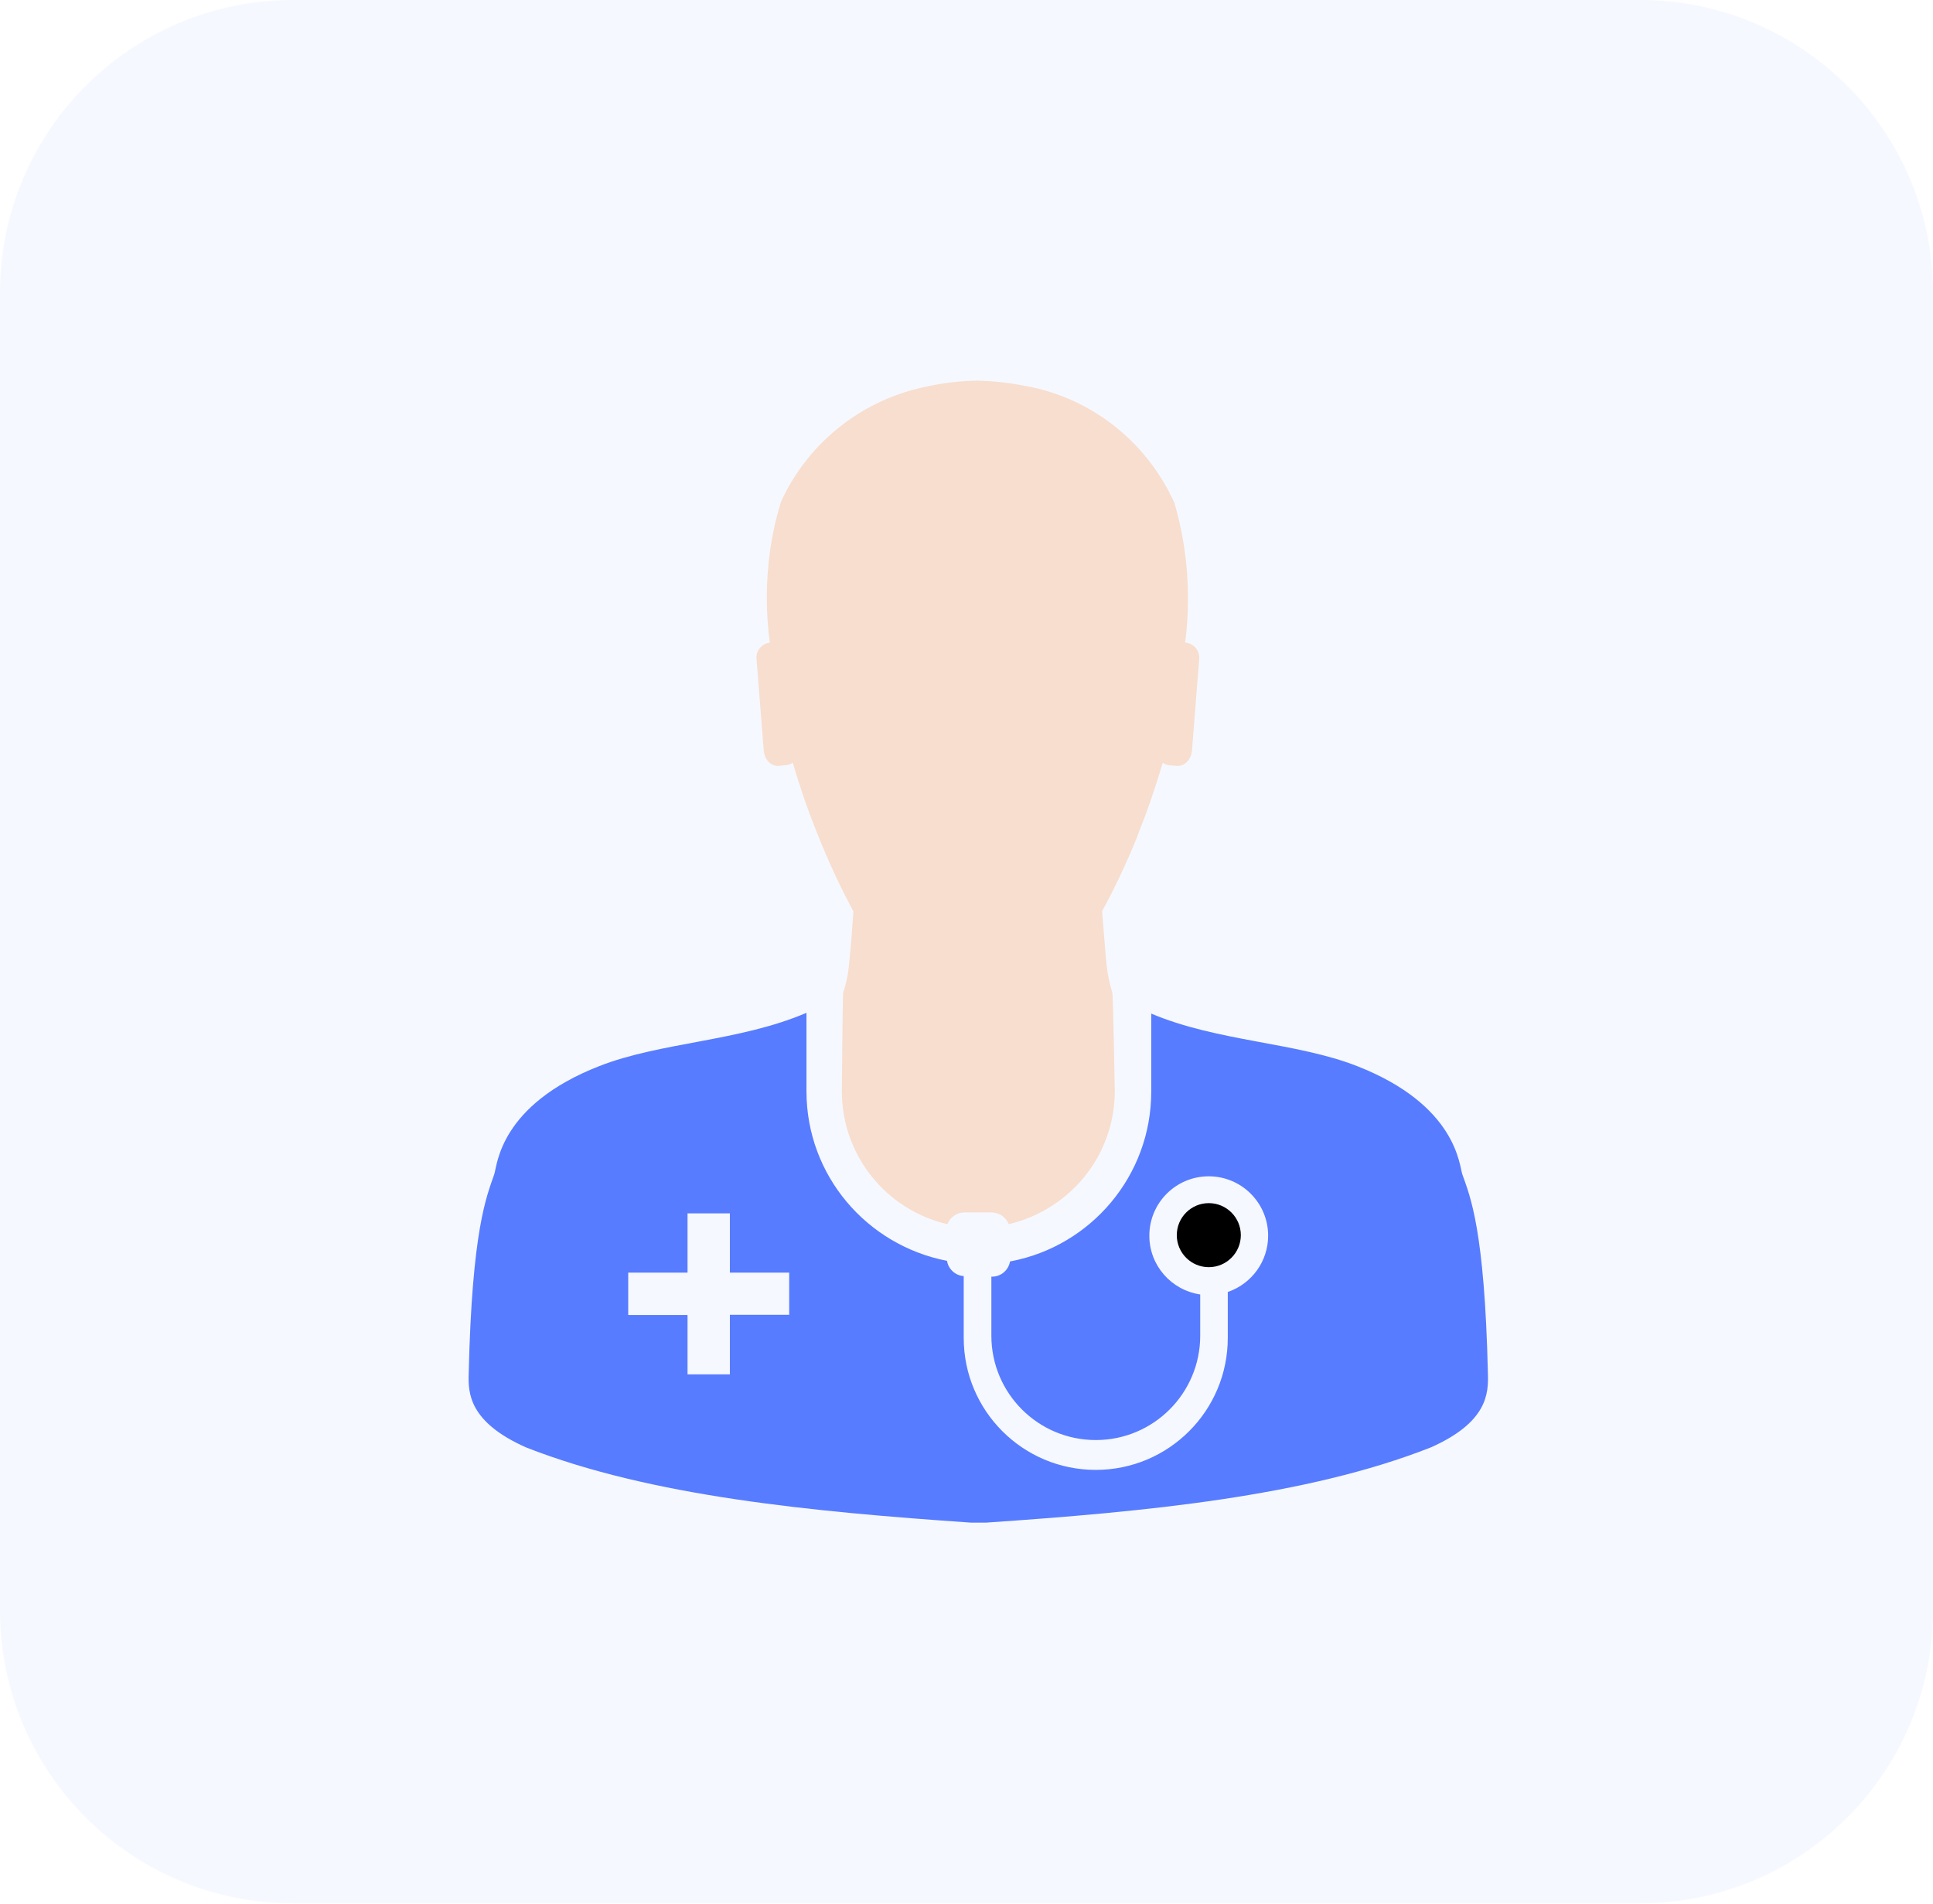
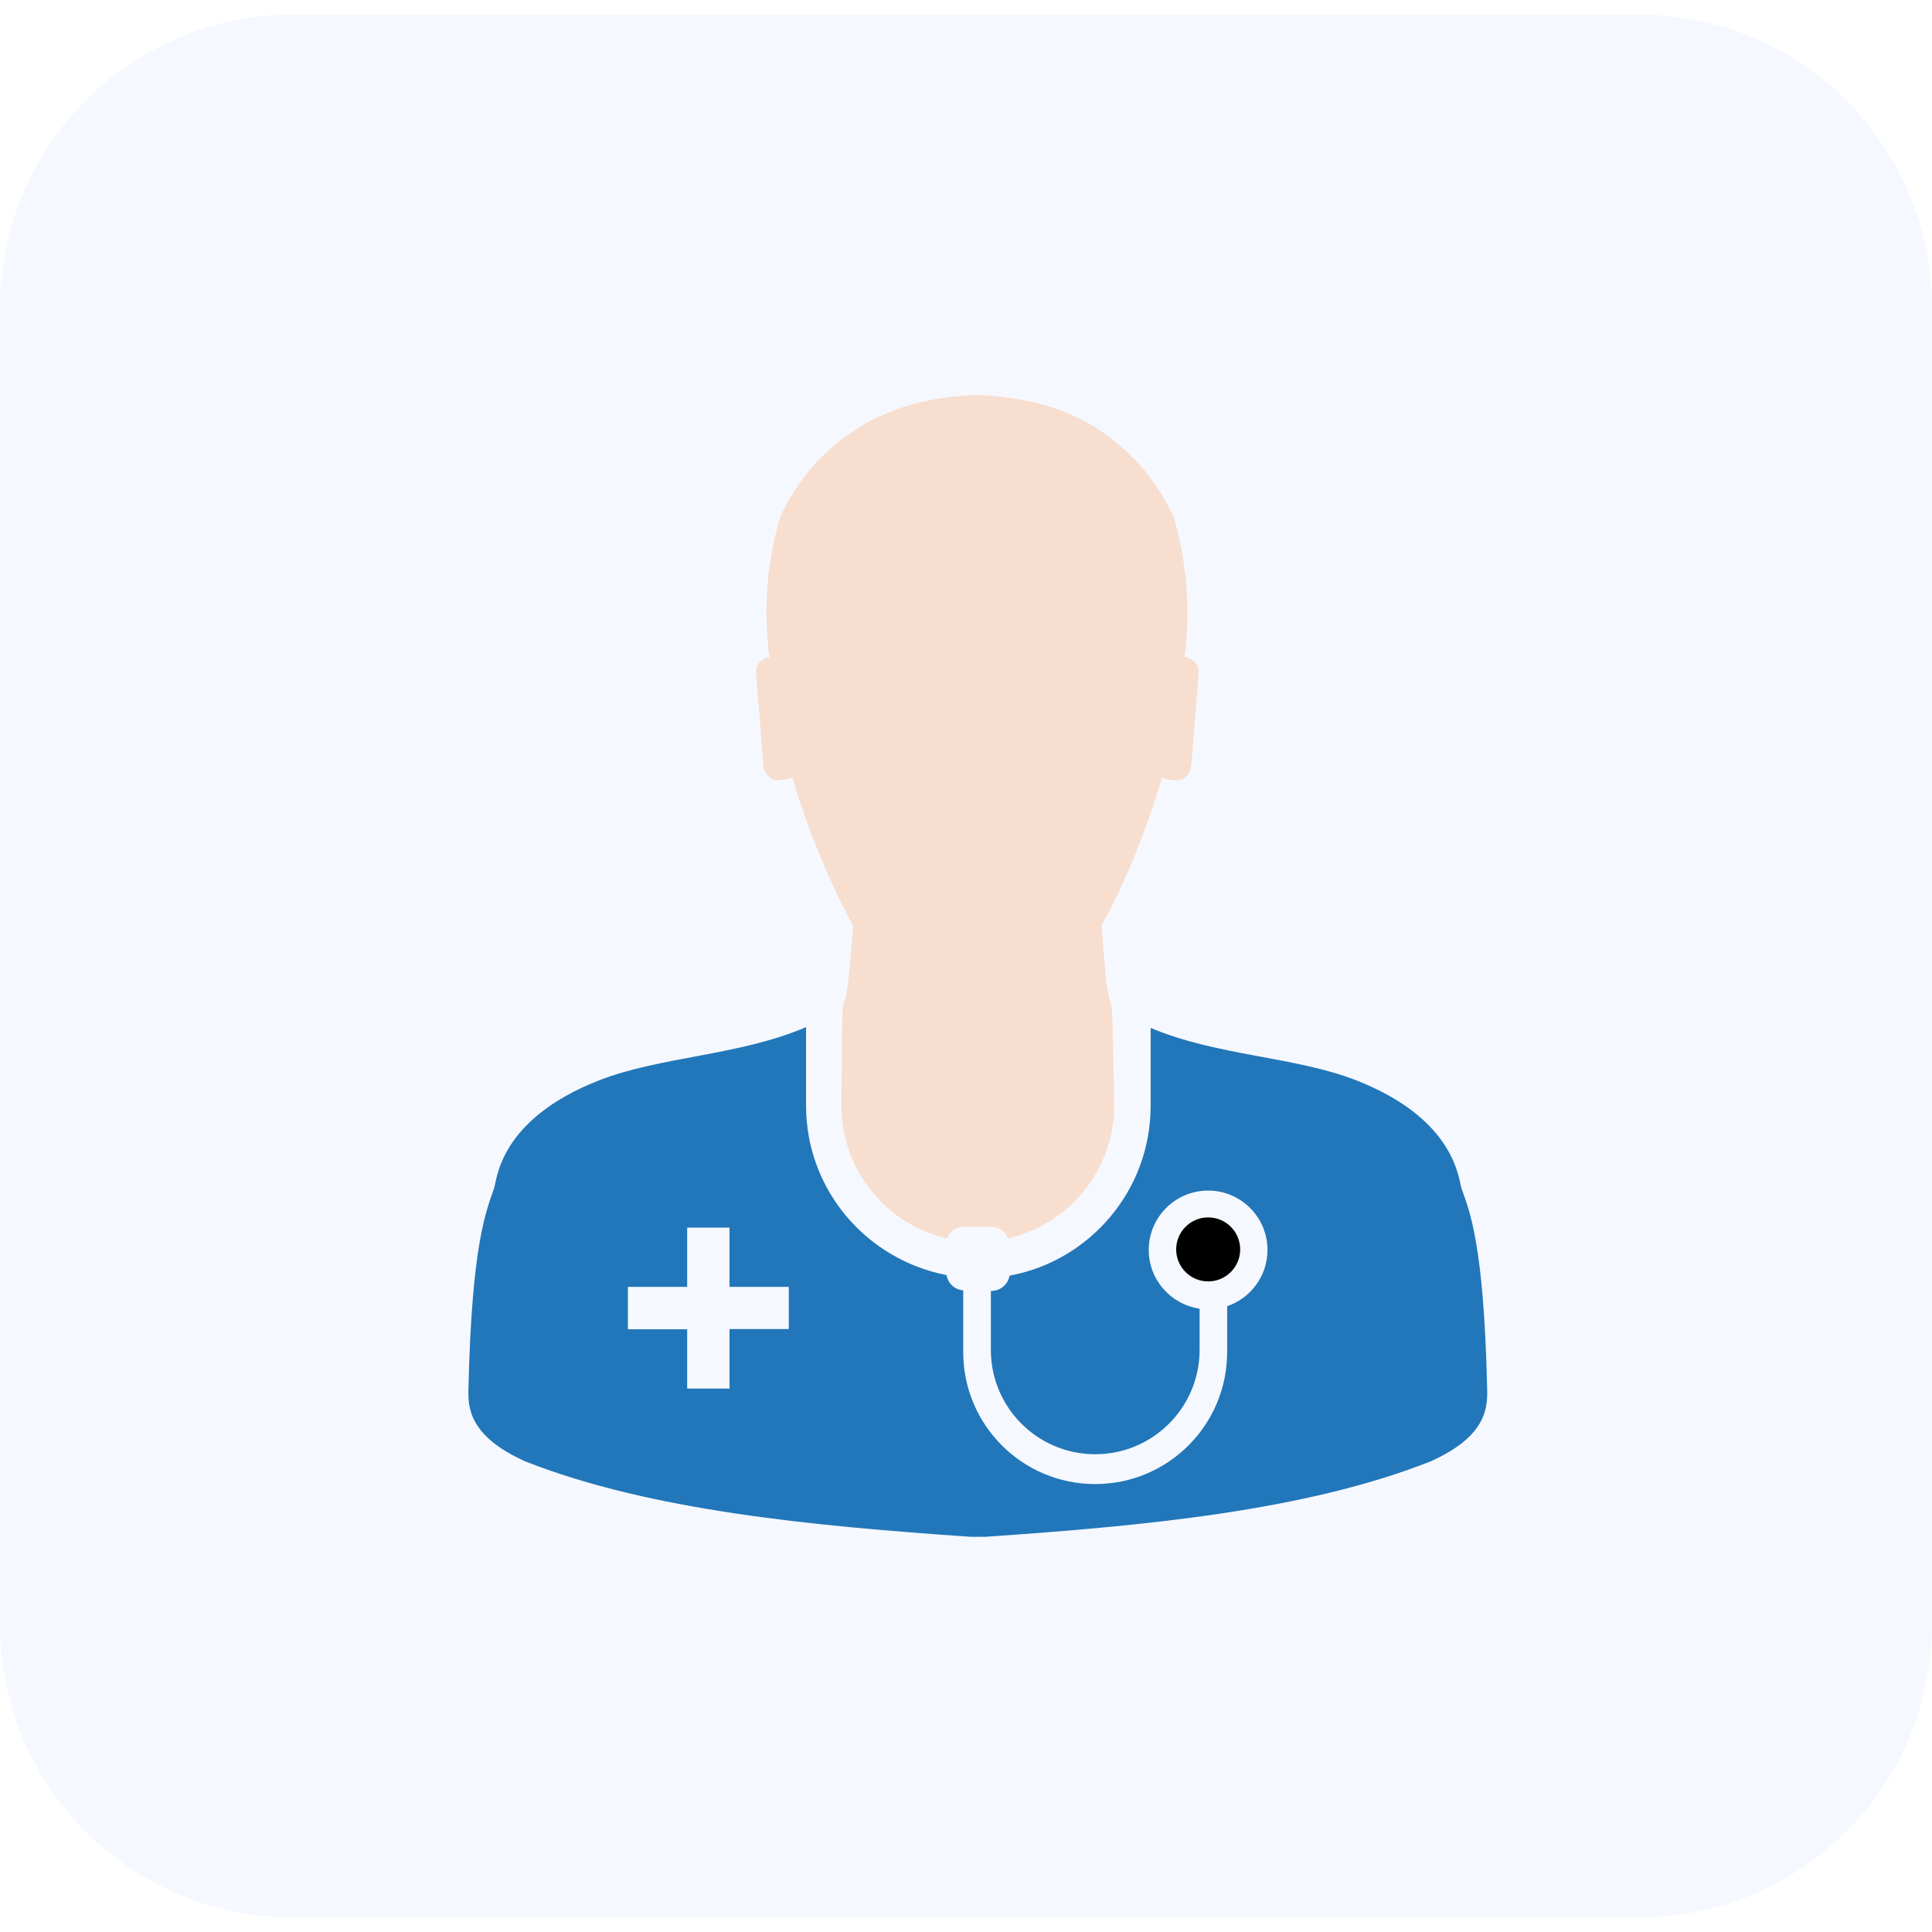
- <svg xmlns="http://www.w3.org/2000/svg" width="66" height="65" viewBox="0 0 66 65" fill="none">
-   <rect width="66" height="65" rx="10" fill="#F6F8FF" />
-   <path d="M26.613 26.15L26.84 26.13C26.927 26.121 27.005 26.09 27.07 26.044L27.068 26.046C27.286 26.797 27.552 27.587 27.885 28.414C28.313 29.496 28.734 30.385 29.205 31.243L29.14 31.113C29.101 31.704 29.054 32.312 28.992 32.9C28.963 33.263 28.891 33.601 28.782 33.919L28.791 33.89C28.771 33.898 28.744 37.27 28.744 37.27C28.745 39.469 30.268 41.31 32.315 41.799L32.348 41.806C32.441 41.57 32.665 41.406 32.928 41.406H33.861C34.122 41.409 34.347 41.572 34.439 41.801L34.441 41.806C36.526 41.315 38.055 39.474 38.063 37.273C38.063 37.273 38.006 33.914 37.977 33.892C37.888 33.607 37.816 33.273 37.779 32.928L37.777 32.904C37.72 32.312 37.683 31.719 37.629 31.116C38.031 30.391 38.452 29.504 38.822 28.589L38.884 28.417C39.217 27.59 39.475 26.802 39.701 26.049C39.765 26.095 39.843 26.125 39.927 26.135H39.929L40.158 26.155C40.434 26.184 40.678 25.956 40.701 25.604L40.948 22.466C40.948 22.464 40.948 22.463 40.948 22.463C40.948 22.198 40.749 21.98 40.494 21.948H40.491H40.463C40.527 21.491 40.562 20.964 40.562 20.43C40.562 19.263 40.39 18.135 40.07 17.074L40.091 17.157C39.154 15.1 37.294 13.606 35.055 13.188L35.013 13.182C34.532 13.083 33.971 13.016 33.399 13H33.385H33.365C32.782 13.011 32.221 13.076 31.678 13.192L31.737 13.182C29.459 13.611 27.603 15.104 26.676 17.113L26.659 17.157C26.356 18.132 26.182 19.253 26.182 20.413C26.182 20.955 26.22 21.488 26.293 22.008L26.286 21.948C26.028 21.977 25.828 22.193 25.828 22.456V22.468L26.075 25.605C26.098 25.966 26.345 26.184 26.611 26.155L26.613 26.15Z" fill="#F7DECE" />
-   <path d="M50.803 46.917C50.69 41.977 50.196 40.859 49.929 40.102C49.824 39.798 49.737 37.744 46.344 36.411C44.264 35.592 41.58 35.576 39.308 34.615V37.287C39.303 40.16 37.246 42.551 34.524 43.072L34.486 43.079C34.436 43.374 34.182 43.596 33.879 43.599H33.849V45.614C33.849 47.583 35.445 49.179 37.415 49.179C39.384 49.179 40.98 47.583 40.98 45.614V44.207C39.992 44.059 39.243 43.217 39.243 42.2C39.243 41.08 40.151 40.172 41.271 40.172C42.391 40.172 43.299 41.08 43.299 42.2C43.299 43.087 42.728 43.841 41.935 44.117L41.921 44.122V45.614V45.69C41.921 48.18 39.903 50.198 37.413 50.198C34.923 50.198 32.905 48.18 32.905 45.69C32.905 45.663 32.905 45.637 32.905 45.609V45.612V43.579C32.616 43.56 32.382 43.342 32.336 43.062V43.059C29.59 42.525 27.542 40.142 27.536 37.281V34.588C25.254 35.568 22.553 35.587 20.462 36.408C17.059 37.739 16.981 39.788 16.877 40.097C16.617 40.857 16.117 41.971 16.003 46.914C15.983 47.564 16.003 48.56 17.963 49.431C22.23 51.105 27.728 51.625 33.147 51.999H33.667C39.098 51.628 44.588 51.11 48.852 49.431C50.803 48.565 50.821 47.574 50.803 46.917ZM26.946 44.902H24.921V46.935H23.475V44.909H21.45V43.462H23.475V41.438H24.921V43.462H26.946V44.902Z" fill="#577CFF" />
-   <path d="M42.367 42.183C42.367 41.579 41.878 41.088 41.273 41.088C40.669 41.088 40.18 41.577 40.18 42.182C40.18 42.786 40.669 43.275 41.273 43.275C41.876 43.275 42.365 42.786 42.367 42.183Z" fill="black" />
+ <svg xmlns="http://www.w3.org/2000/svg" version="1.1" width="288" height="288" viewBox="0 0 288 288">
+   <g transform="matrix(4.363636 0 0 4.363636 0 2.181818)">
+     <rect width="66" height="65" fill="#f6f8ff" rx="10" class="svgShape colorf6f8ff-0 selectable" />
+     <path fill="#f7dece" d="M26.613 26.15L26.84 26.13C26.927 26.121 27.005 26.09 27.07 26.044L27.068 26.046C27.286 26.797 27.552 27.587 27.885 28.414C28.313 29.496 28.734 30.385 29.205 31.243L29.14 31.113C29.101 31.704 29.054 32.312 28.992 32.9C28.963 33.263 28.891 33.601 28.782 33.919L28.791 33.89C28.771 33.898 28.744 37.27 28.744 37.27C28.745 39.469 30.268 41.31 32.315 41.799L32.348 41.806C32.441 41.57 32.665 41.406 32.928 41.406H33.861C34.122 41.409 34.347 41.572 34.439 41.801L34.441 41.806C36.526 41.315 38.055 39.474 38.063 37.273C38.063 37.273 38.006 33.914 37.977 33.892C37.888 33.607 37.816 33.273 37.779 32.928L37.777 32.904C37.72 32.312 37.683 31.719 37.629 31.116C38.031 30.391 38.452 29.504 38.822 28.589L38.884 28.417C39.217 27.59 39.475 26.802 39.701 26.049C39.765 26.095 39.843 26.125 39.927 26.135H39.929L40.158 26.155C40.434 26.184 40.678 25.956 40.701 25.604L40.948 22.466C40.948 22.464 40.948 22.463 40.948 22.463C40.948 22.198 40.749 21.98 40.494 21.948H40.491H40.463C40.527 21.491 40.562 20.964 40.562 20.43C40.562 19.263 40.39 18.135 40.07 17.074L40.091 17.157C39.154 15.1 37.294 13.606 35.055 13.188L35.013 13.182C34.532 13.083 33.971 13.016 33.399 13H33.385H33.365C32.782 13.011 32.221 13.076 31.678 13.192L31.737 13.182C29.459 13.611 27.603 15.104 26.676 17.113L26.659 17.157C26.356 18.132 26.182 19.253 26.182 20.413C26.182 20.955 26.22 21.488 26.293 22.008L26.286 21.948C26.028 21.977 25.828 22.193 25.828 22.456V22.468L26.075 25.605C26.098 25.966 26.345 26.184 26.611 26.155L26.613 26.15Z" class="svgShape colorf7dece-1 selectable" />
+     <path fill="#2177b9" d="M50.803 46.917C50.69 41.977 50.196 40.859 49.929 40.102C49.824 39.798 49.737 37.744 46.344 36.411C44.264 35.592 41.58 35.576 39.308 34.615V37.287C39.303 40.16 37.246 42.551 34.524 43.072L34.486 43.079C34.436 43.374 34.182 43.596 33.879 43.599H33.849V45.614C33.849 47.583 35.445 49.179 37.415 49.179C39.384 49.179 40.98 47.583 40.98 45.614V44.207C39.992 44.059 39.243 43.217 39.243 42.2C39.243 41.08 40.151 40.172 41.271 40.172C42.391 40.172 43.299 41.08 43.299 42.2C43.299 43.087 42.728 43.841 41.935 44.117L41.921 44.122V45.614V45.69C41.921 48.18 39.903 50.198 37.413 50.198C34.923 50.198 32.905 48.18 32.905 45.69C32.905 45.663 32.905 45.637 32.905 45.609V45.612V43.579C32.616 43.56 32.382 43.342 32.336 43.062V43.059C29.59 42.525 27.542 40.142 27.536 37.281V34.588C25.254 35.568 22.553 35.587 20.462 36.408C17.059 37.739 16.981 39.788 16.877 40.097C16.617 40.857 16.117 41.971 16.003 46.914C15.983 47.564 16.003 48.56 17.963 49.431C22.23 51.105 27.728 51.625 33.147 51.999H33.667C39.098 51.628 44.588 51.11 48.852 49.431C50.803 48.565 50.821 47.574 50.803 46.917ZM26.946 44.902H24.921V46.935H23.475V44.909H21.45V43.462H23.475V41.438H24.921V43.462H26.946V44.902Z" class="svgShape color577cff-2 selectable" />
+     <path d="M42.367 42.183C42.367 41.579 41.878 41.088 41.273 41.088C40.669 41.088 40.18 41.577 40.18 42.182C40.18 42.786 40.669 43.275 41.273 43.275C41.876 43.275 42.365 42.786 42.367 42.183Z" fill="#000000" class="svgShape color000000-3 selectable" />
+   </g>
</svg>
